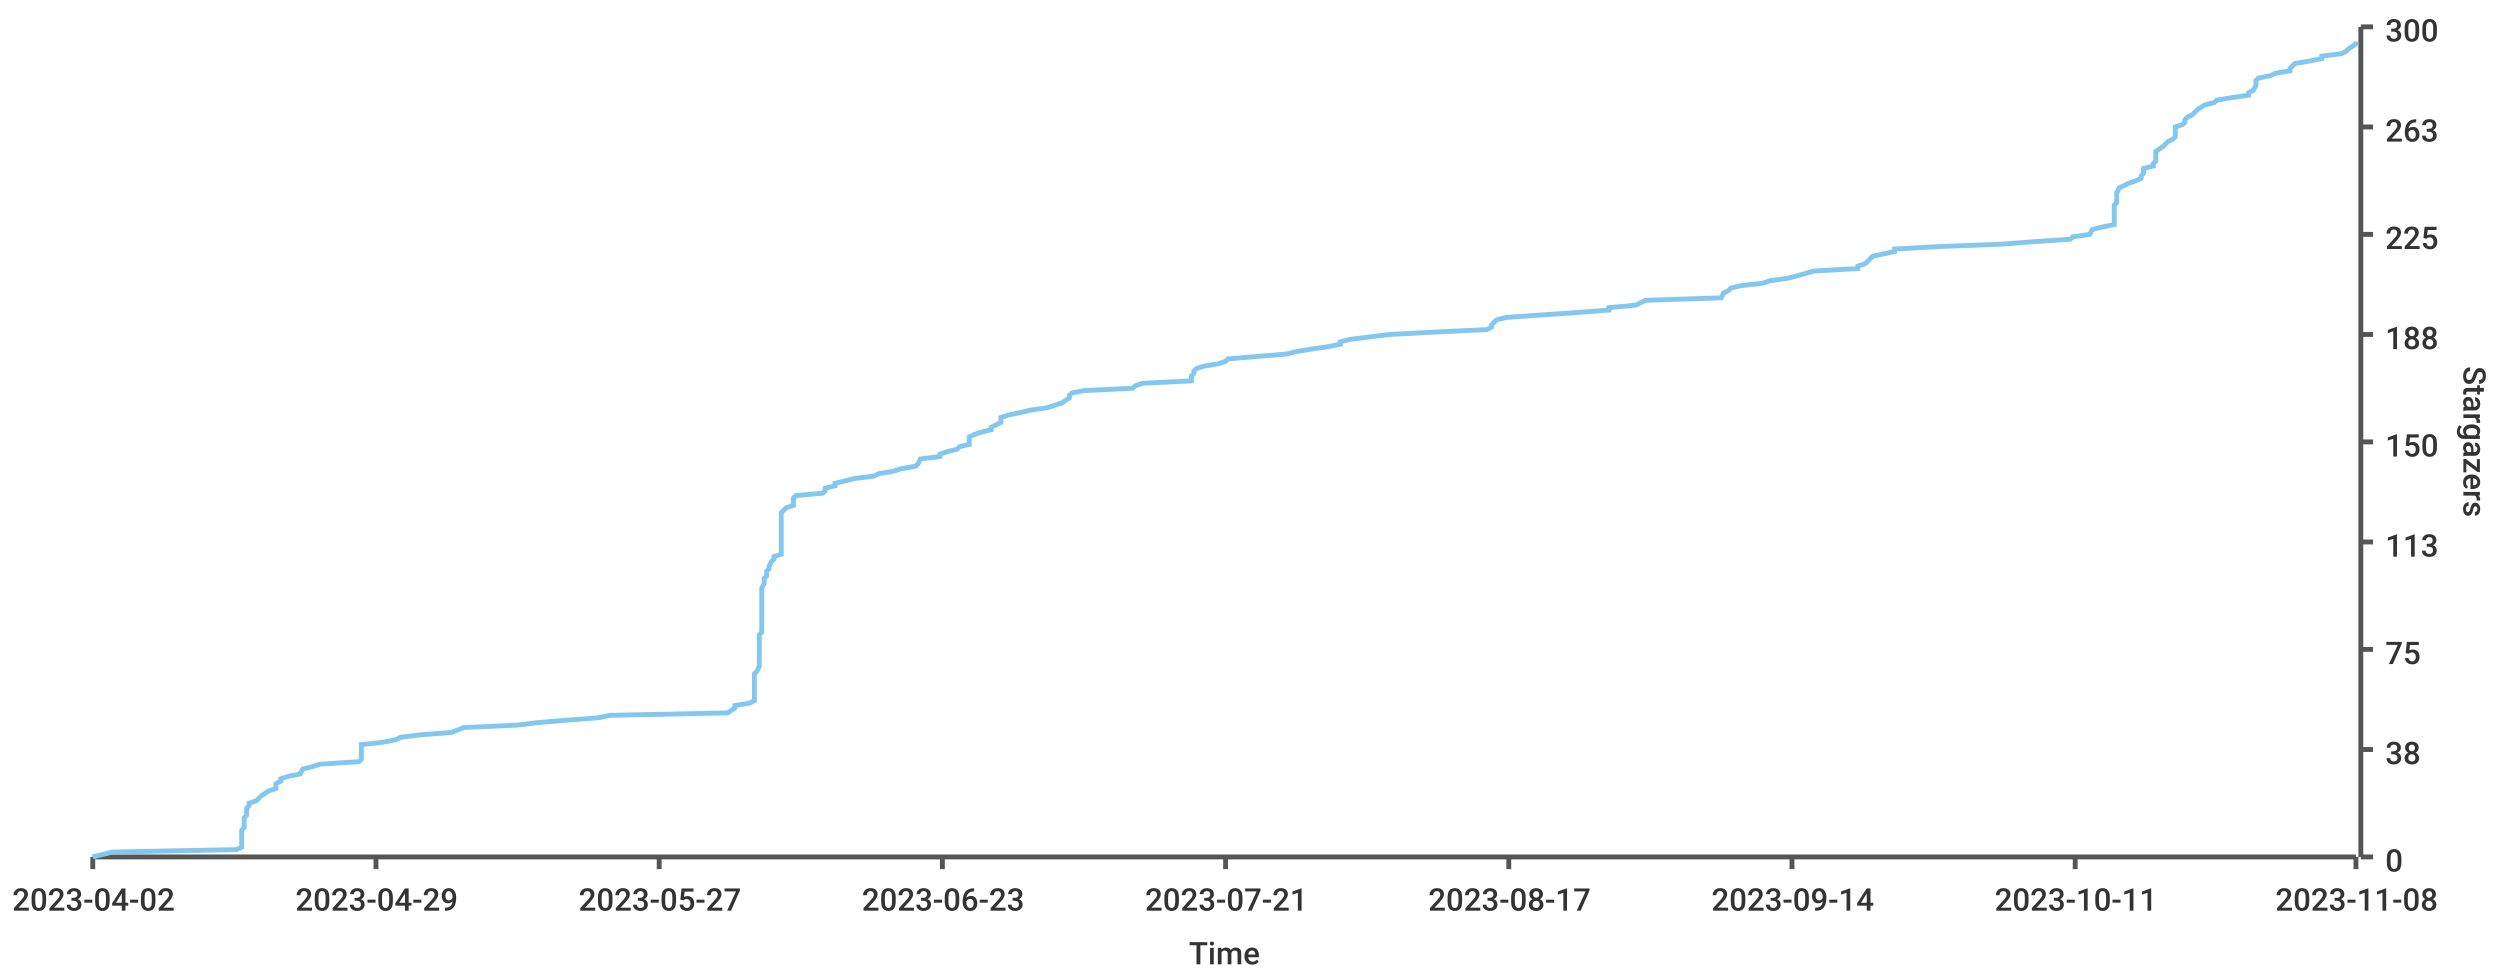
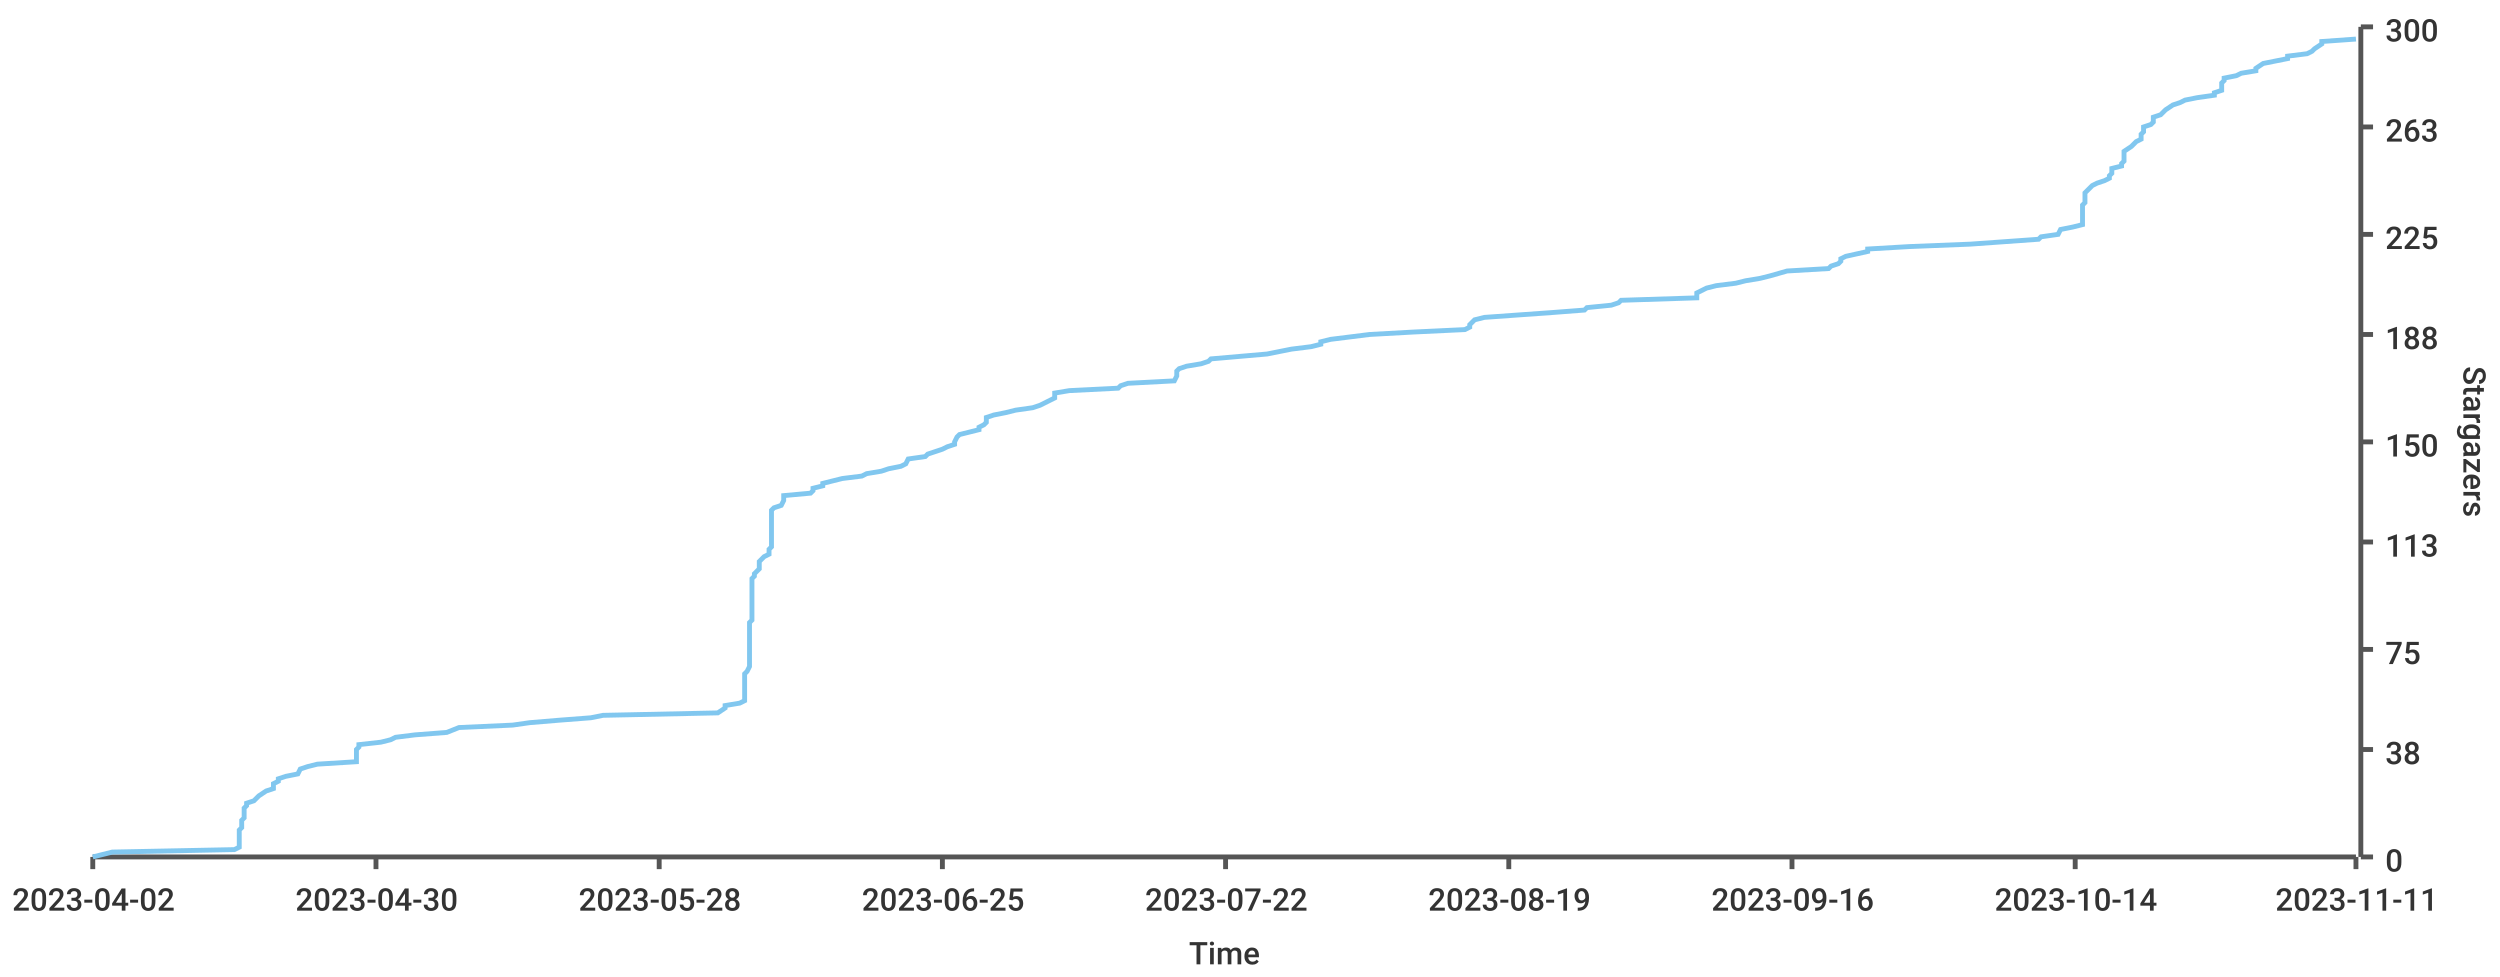
<svg xmlns="http://www.w3.org/2000/svg" width="1024" height="400">\n<path d="M 0 0 L 1024 0 L 1024 400 L 0 400 L 0 0" style="stroke-width:0;stroke:rgba(255,255,255,1.0);fill:rgba(255,255,255,1.0)" />
  <path d="M 38 11 L 965 11 L 965 351 L 38 351 L 38 11" style="stroke-width:0;stroke:rgba(255,255,255,1.0);fill:rgba(255,255,255,1.0)" />
  <path d="M 38 351 L 965 351" style="stroke-width:2;stroke:rgba(85,85,85,1.0);fill:none" />
  <path d="M 38 351 L 38 356" style="stroke-width:2;stroke:rgba(85,85,85,1.0);fill:none" />
  <text x="5" y="373" style="stroke-width:0;stroke:none;fill:rgba(51,51,51,1.0);font-size:12.8px;font-family:'Roboto Medium',sans-serif">2023-04-02</text>
  <path d="M 154 351 L 154 356" style="stroke-width:2;stroke:rgba(85,85,85,1.0);fill:none" />
-   <text x="121" y="373" style="stroke-width:0;stroke:none;fill:rgba(51,51,51,1.0);font-size:12.8px;font-family:'Roboto Medium',sans-serif">2023-04-29</text>
+   <text x="121" y="373" style="stroke-width:0;stroke:none;fill:rgba(51,51,51,1.0);font-size:12.8px;font-family:'Roboto Medium',sans-serif">2023-04-30</text>
  <path d="M 270 351 L 270 356" style="stroke-width:2;stroke:rgba(85,85,85,1.0);fill:none" />
-   <text x="237" y="373" style="stroke-width:0;stroke:none;fill:rgba(51,51,51,1.0);font-size:12.8px;font-family:'Roboto Medium',sans-serif">2023-05-27</text>
+   <text x="237" y="373" style="stroke-width:0;stroke:none;fill:rgba(51,51,51,1.0);font-size:12.8px;font-family:'Roboto Medium',sans-serif">2023-05-28</text>
  <path d="M 386 351 L 386 356" style="stroke-width:2;stroke:rgba(85,85,85,1.0);fill:none" />
-   <text x="353" y="373" style="stroke-width:0;stroke:none;fill:rgba(51,51,51,1.0);font-size:12.8px;font-family:'Roboto Medium',sans-serif">2023-06-23</text>
+   <text x="353" y="373" style="stroke-width:0;stroke:none;fill:rgba(51,51,51,1.0);font-size:12.8px;font-family:'Roboto Medium',sans-serif">2023-06-25</text>
  <path d="M 502 351 L 502 356" style="stroke-width:2;stroke:rgba(85,85,85,1.0);fill:none" />
-   <text x="469" y="373" style="stroke-width:0;stroke:none;fill:rgba(51,51,51,1.0);font-size:12.8px;font-family:'Roboto Medium',sans-serif">2023-07-21</text>
+   <text x="469" y="373" style="stroke-width:0;stroke:none;fill:rgba(51,51,51,1.0);font-size:12.8px;font-family:'Roboto Medium',sans-serif">2023-07-22</text>
  <path d="M 618 351 L 618 356" style="stroke-width:2;stroke:rgba(85,85,85,1.0);fill:none" />
-   <text x="585" y="373" style="stroke-width:0;stroke:none;fill:rgba(51,51,51,1.0);font-size:12.8px;font-family:'Roboto Medium',sans-serif">2023-08-17</text>
+   <text x="585" y="373" style="stroke-width:0;stroke:none;fill:rgba(51,51,51,1.0);font-size:12.8px;font-family:'Roboto Medium',sans-serif">2023-08-19</text>
  <path d="M 734 351 L 734 356" style="stroke-width:2;stroke:rgba(85,85,85,1.0);fill:none" />
-   <text x="701" y="373" style="stroke-width:0;stroke:none;fill:rgba(51,51,51,1.0);font-size:12.8px;font-family:'Roboto Medium',sans-serif">2023-09-14</text>
+   <text x="701" y="373" style="stroke-width:0;stroke:none;fill:rgba(51,51,51,1.0);font-size:12.8px;font-family:'Roboto Medium',sans-serif">2023-09-16</text>
  <path d="M 850 351 L 850 356" style="stroke-width:2;stroke:rgba(85,85,85,1.0);fill:none" />
-   <text x="817" y="373" style="stroke-width:0;stroke:none;fill:rgba(51,51,51,1.0);font-size:12.8px;font-family:'Roboto Medium',sans-serif">2023-10-11</text>
+   <text x="817" y="373" style="stroke-width:0;stroke:none;fill:rgba(51,51,51,1.0);font-size:12.8px;font-family:'Roboto Medium',sans-serif">2023-10-14</text>
  <path d="M 965 351 L 965 356" style="stroke-width:2;stroke:rgba(85,85,85,1.0);fill:none" />
-   <text x="932" y="373" style="stroke-width:0;stroke:none;fill:rgba(51,51,51,1.0);font-size:12.8px;font-family:'Roboto Medium',sans-serif">2023-11-08</text>
+   <text x="932" y="373" style="stroke-width:0;stroke:none;fill:rgba(51,51,51,1.0);font-size:12.8px;font-family:'Roboto Medium',sans-serif">2023-11-11</text>
  <text x="487" y="395" style="stroke-width:0;stroke:none;fill:rgba(51,51,51,1.0);font-size:12.8px;font-family:'Roboto Medium',sans-serif">Time</text>
  <path d="M 967 351 L 967 11" style="stroke-width:2;stroke:rgba(85,85,85,1.0);fill:none" />
  <path d="M 967 351 L 972 351" style="stroke-width:2;stroke:rgba(85,85,85,1.0);fill:none" />
  <text x="977" y="357" style="stroke-width:0;stroke:none;fill:rgba(51,51,51,1.0);font-size:12.8px;font-family:'Roboto Medium',sans-serif">0</text>
  <path d="M 967 307 L 972 307" style="stroke-width:2;stroke:rgba(85,85,85,1.0);fill:none" />
  <text x="977" y="313" style="stroke-width:0;stroke:none;fill:rgba(51,51,51,1.0);font-size:12.8px;font-family:'Roboto Medium',sans-serif">38</text>
  <path d="M 967 266 L 972 266" style="stroke-width:2;stroke:rgba(85,85,85,1.0);fill:none" />
  <text x="977" y="272" style="stroke-width:0;stroke:none;fill:rgba(51,51,51,1.0);font-size:12.8px;font-family:'Roboto Medium',sans-serif">75</text>
  <path d="M 967 222 L 972 222" style="stroke-width:2;stroke:rgba(85,85,85,1.0);fill:none" />
  <text x="977" y="228" style="stroke-width:0;stroke:none;fill:rgba(51,51,51,1.0);font-size:12.8px;font-family:'Roboto Medium',sans-serif">113</text>
  <path d="M 967 181 L 972 181" style="stroke-width:2;stroke:rgba(85,85,85,1.0);fill:none" />
  <text x="977" y="187" style="stroke-width:0;stroke:none;fill:rgba(51,51,51,1.0);font-size:12.8px;font-family:'Roboto Medium',sans-serif">150</text>
  <path d="M 967 137 L 972 137" style="stroke-width:2;stroke:rgba(85,85,85,1.0);fill:none" />
  <text x="977" y="143" style="stroke-width:0;stroke:none;fill:rgba(51,51,51,1.0);font-size:12.8px;font-family:'Roboto Medium',sans-serif">188</text>
  <path d="M 967 96 L 972 96" style="stroke-width:2;stroke:rgba(85,85,85,1.0);fill:none" />
  <text x="977" y="102" style="stroke-width:0;stroke:none;fill:rgba(51,51,51,1.0);font-size:12.8px;font-family:'Roboto Medium',sans-serif">225</text>
  <path d="M 967 52 L 972 52" style="stroke-width:2;stroke:rgba(85,85,85,1.0);fill:none" />
  <text x="977" y="58" style="stroke-width:0;stroke:none;fill:rgba(51,51,51,1.0);font-size:12.8px;font-family:'Roboto Medium',sans-serif">263</text>
  <path d="M 967 11 L 972 11" style="stroke-width:2;stroke:rgba(85,85,85,1.0);fill:none" />
  <text x="977" y="17" style="stroke-width:0;stroke:none;fill:rgba(51,51,51,1.0);font-size:12.8px;font-family:'Roboto Medium',sans-serif">300</text>
  <text x="1009" y="150" style="stroke-width:0;stroke:none;fill:rgba(51,51,51,1.0);font-size:12.8px;font-family:'Roboto Medium',sans-serif" transform="rotate(90.00,1009,150)">Stargazers</text>
-   <path d="M 38 351 L 46 349 L 97 348 L 99 347 L 99 346 L 99 345 L 99 344 L 99 343 L 99 341 L 99 340 L 100 339 L 100 338 L 100 337 L 100 336 L 100 335 L 101 334 L 101 332 L 101 331 L 102 330 L 102 329 L 105 328 L 106 327 L 107 326 L 110 324 L 113 323 L 113 322 L 113 321 L 115 320 L 115 319 L 118 318 L 123 317 L 124 315 L 128 314 L 131 313 L 147 312 L 148 311 L 148 310 L 148 309 L 148 307 L 148 306 L 148 305 L 157 304 L 162 303 L 164 302 L 172 301 L 185 300 L 190 298 L 212 297 L 220 296 L 232 295 L 245 294 L 250 293 L 298 292 L 301 290 L 301 289 L 307 288 L 309 287 L 309 286 L 309 285 L 309 284 L 309 283 L 309 281 L 309 280 L 309 279 L 309 278 L 309 277 L 309 276 L 310 275 L 311 273 L 311 272 L 311 271 L 311 270 L 311 269 L 311 268 L 311 267 L 311 266 L 311 264 L 311 263 L 311 262 L 311 261 L 311 260 L 312 259 L 312 258 L 312 256 L 312 255 L 312 254 L 312 253 L 312 252 L 312 251 L 312 250 L 312 249 L 312 247 L 312 246 L 312 245 L 312 244 L 312 243 L 312 242 L 312 241 L 313 239 L 313 238 L 313 237 L 314 236 L 314 235 L 314 234 L 315 233 L 315 232 L 316 230 L 317 229 L 317 228 L 320 227 L 320 226 L 320 225 L 320 224 L 320 222 L 320 221 L 320 220 L 320 219 L 320 218 L 320 217 L 320 216 L 320 215 L 320 213 L 320 212 L 320 211 L 320 210 L 321 209 L 322 208 L 325 207 L 325 205 L 325 204 L 326 203 L 337 202 L 338 201 L 338 200 L 342 199 L 342 198 L 350 196 L 358 195 L 360 194 L 366 193 L 369 192 L 375 191 L 376 190 L 377 188 L 385 187 L 385 186 L 388 185 L 392 184 L 393 183 L 397 182 L 397 181 L 397 179 L 399 178 L 402 177 L 406 176 L 406 175 L 408 174 L 410 173 L 410 171 L 413 170 L 418 169 L 422 168 L 429 167 L 432 166 L 435 165 L 438 163 L 438 162 L 439 161 L 444 160 L 464 159 L 465 158 L 468 157 L 488 156 L 488 154 L 489 153 L 489 152 L 490 151 L 493 150 L 499 149 L 502 148 L 503 147 L 527 145 L 531 144 L 537 143 L 544 142 L 549 141 L 549 140 L 553 139 L 569 137 L 588 136 L 609 135 L 611 134 L 611 133 L 612 132 L 613 131 L 617 130 L 646 128 L 659 127 L 659 126 L 670 125 L 672 124 L 674 123 L 705 122 L 706 120 L 708 119 L 709 118 L 713 117 L 722 116 L 725 115 L 732 114 L 736 113 L 743 111 L 761 110 L 761 109 L 764 108 L 765 107 L 766 106 L 767 105 L 776 103 L 776 102 L 794 101 L 820 100 L 833 99 L 848 98 L 849 97 L 856 96 L 857 94 L 861 93 L 866 92 L 866 91 L 866 90 L 866 89 L 866 88 L 866 86 L 866 85 L 866 84 L 867 83 L 867 82 L 867 81 L 867 80 L 867 79 L 868 77 L 870 76 L 872 75 L 875 74 L 877 73 L 877 72 L 878 71 L 878 69 L 882 68 L 882 67 L 883 66 L 883 65 L 883 64 L 883 63 L 883 62 L 886 60 L 887 59 L 888 58 L 890 57 L 891 56 L 891 55 L 891 54 L 891 52 L 894 51 L 895 50 L 895 49 L 896 48 L 898 47 L 899 46 L 900 45 L 903 43 L 907 42 L 908 41 L 914 40 L 921 39 L 921 38 L 923 37 L 924 35 L 924 34 L 924 33 L 925 32 L 930 31 L 932 30 L 938 29 L 938 28 L 940 26 L 946 25 L 951 24 L 951 23 L 959 22 L 961 21 L 962 20 L 965 18 L 965 17" style="stroke-width:2;stroke:rgba(129,199,239,1.0);fill:none" />
+   <path d="M 38 351 L 46 349 L 96 348 L 98 347 L 98 346 L 98 345 L 98 344 L 98 343 L 98 341 L 98 340 L 99 339 L 99 338 L 99 337 L 99 336 L 100 335 L 100 334 L 100 332 L 100 331 L 101 330 L 101 329 L 104 328 L 105 327 L 106 326 L 109 324 L 112 323 L 112 322 L 112 321 L 114 320 L 114 319 L 117 318 L 122 317 L 123 315 L 126 314 L 130 313 L 146 312 L 146 311 L 146 310 L 146 309 L 146 307 L 147 306 L 147 305 L 156 304 L 160 303 L 162 302 L 170 301 L 183 300 L 188 298 L 210 297 L 217 296 L 229 295 L 242 294 L 247 293 L 294 292 L 297 290 L 297 289 L 303 288 L 305 287 L 305 286 L 305 285 L 305 284 L 305 283 L 305 281 L 305 280 L 305 279 L 305 278 L 305 277 L 305 276 L 306 275 L 307 273 L 307 272 L 307 271 L 307 270 L 307 269 L 307 268 L 307 267 L 307 266 L 307 264 L 307 263 L 307 262 L 307 261 L 307 260 L 307 259 L 307 258 L 307 256 L 307 255 L 308 254 L 308 253 L 308 252 L 308 251 L 308 250 L 308 249 L 308 247 L 308 246 L 308 245 L 308 244 L 308 243 L 308 242 L 308 241 L 308 239 L 308 238 L 308 237 L 309 236 L 309 235 L 310 234 L 311 233 L 311 232 L 311 230 L 312 229 L 313 228 L 315 227 L 315 226 L 315 225 L 316 224 L 316 222 L 316 221 L 316 220 L 316 219 L 316 218 L 316 217 L 316 216 L 316 215 L 316 213 L 316 212 L 316 211 L 316 210 L 316 209 L 317 208 L 320 207 L 321 205 L 321 204 L 321 203 L 332 202 L 333 201 L 333 200 L 337 199 L 337 198 L 345 196 L 353 195 L 355 194 L 361 193 L 364 192 L 369 191 L 371 190 L 372 188 L 379 187 L 380 186 L 383 185 L 386 184 L 388 183 L 391 182 L 391 181 L 392 179 L 393 178 L 397 177 L 401 176 L 401 175 L 403 174 L 404 173 L 404 171 L 407 170 L 412 169 L 416 168 L 423 167 L 426 166 L 428 165 L 432 163 L 432 162 L 432 161 L 438 160 L 458 159 L 459 158 L 462 157 L 481 156 L 482 154 L 482 153 L 482 152 L 483 151 L 486 150 L 492 149 L 495 148 L 496 147 L 519 145 L 524 144 L 529 143 L 537 142 L 541 141 L 541 140 L 545 139 L 561 137 L 579 136 L 600 135 L 602 134 L 602 133 L 603 132 L 604 131 L 608 130 L 636 128 L 649 127 L 650 126 L 660 125 L 663 124 L 664 123 L 695 122 L 695 120 L 697 119 L 699 118 L 703 117 L 711 116 L 715 115 L 721 114 L 725 113 L 732 111 L 749 110 L 750 109 L 753 108 L 754 107 L 754 106 L 756 105 L 765 103 L 765 102 L 782 101 L 807 100 L 821 99 L 835 98 L 836 97 L 843 96 L 844 94 L 849 93 L 853 92 L 853 91 L 853 90 L 853 89 L 853 88 L 853 86 L 853 85 L 853 84 L 854 83 L 854 82 L 854 81 L 854 80 L 854 79 L 856 77 L 857 76 L 859 75 L 862 74 L 864 73 L 864 72 L 865 71 L 865 69 L 869 68 L 869 67 L 870 66 L 870 65 L 870 64 L 870 63 L 870 62 L 873 60 L 874 59 L 875 58 L 877 57 L 877 56 L 877 55 L 878 54 L 878 52 L 881 51 L 882 50 L 882 49 L 882 48 L 885 47 L 886 46 L 887 45 L 890 43 L 893 42 L 895 41 L 900 40 L 907 39 L 907 38 L 910 37 L 910 35 L 910 34 L 911 33 L 911 32 L 916 31 L 918 30 L 924 29 L 924 28 L 927 26 L 932 25 L 937 24 L 937 23 L 945 22 L 947 21 L 948 20 L 951 18 L 951 17 L 965 16" style="stroke-width:2;stroke:rgba(129,199,239,1.0);fill:none" />
</svg>
